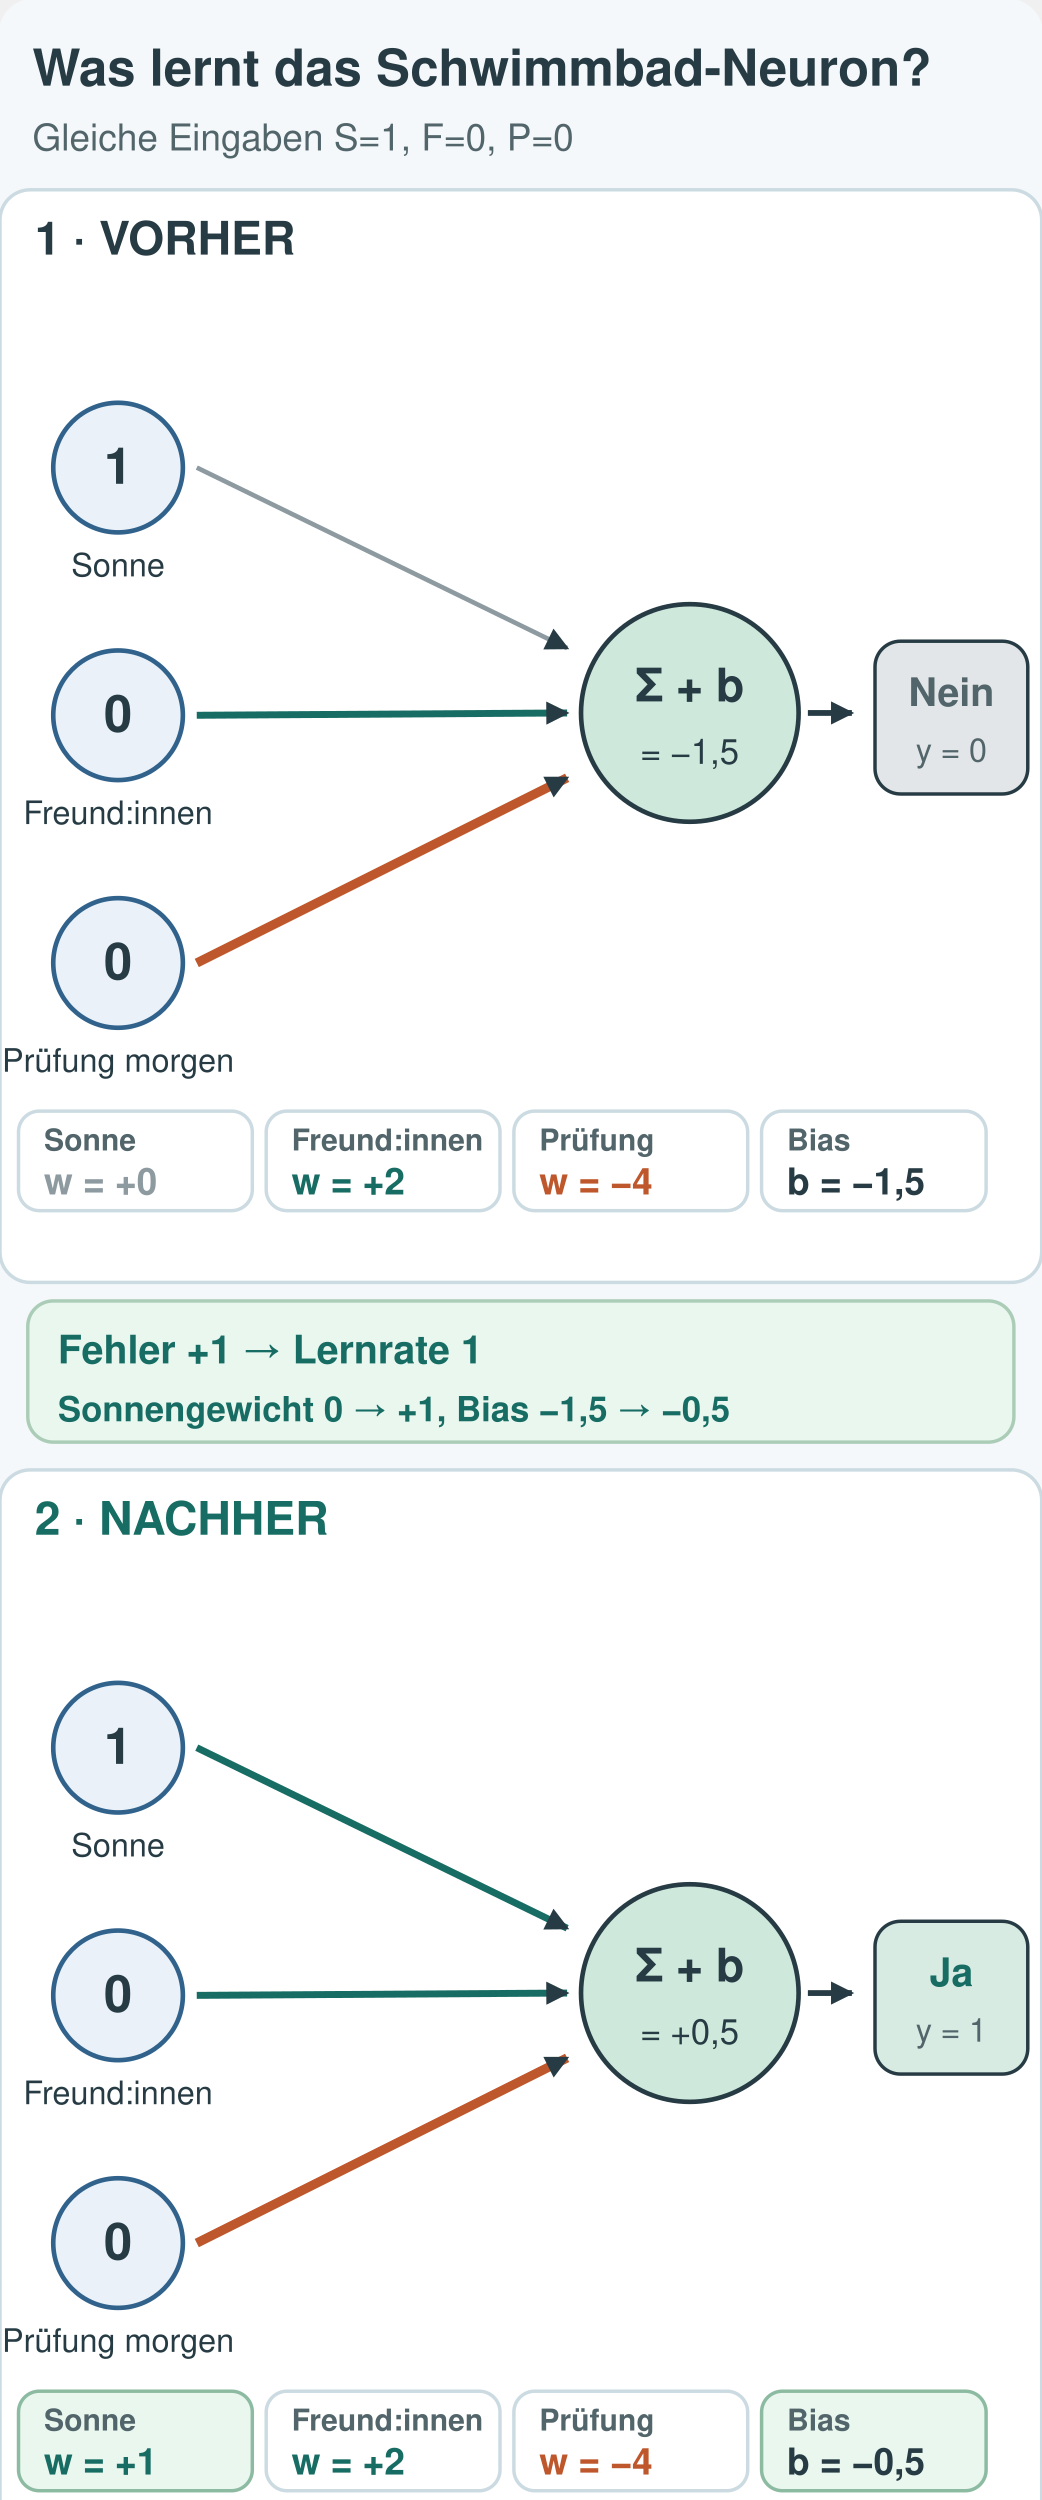
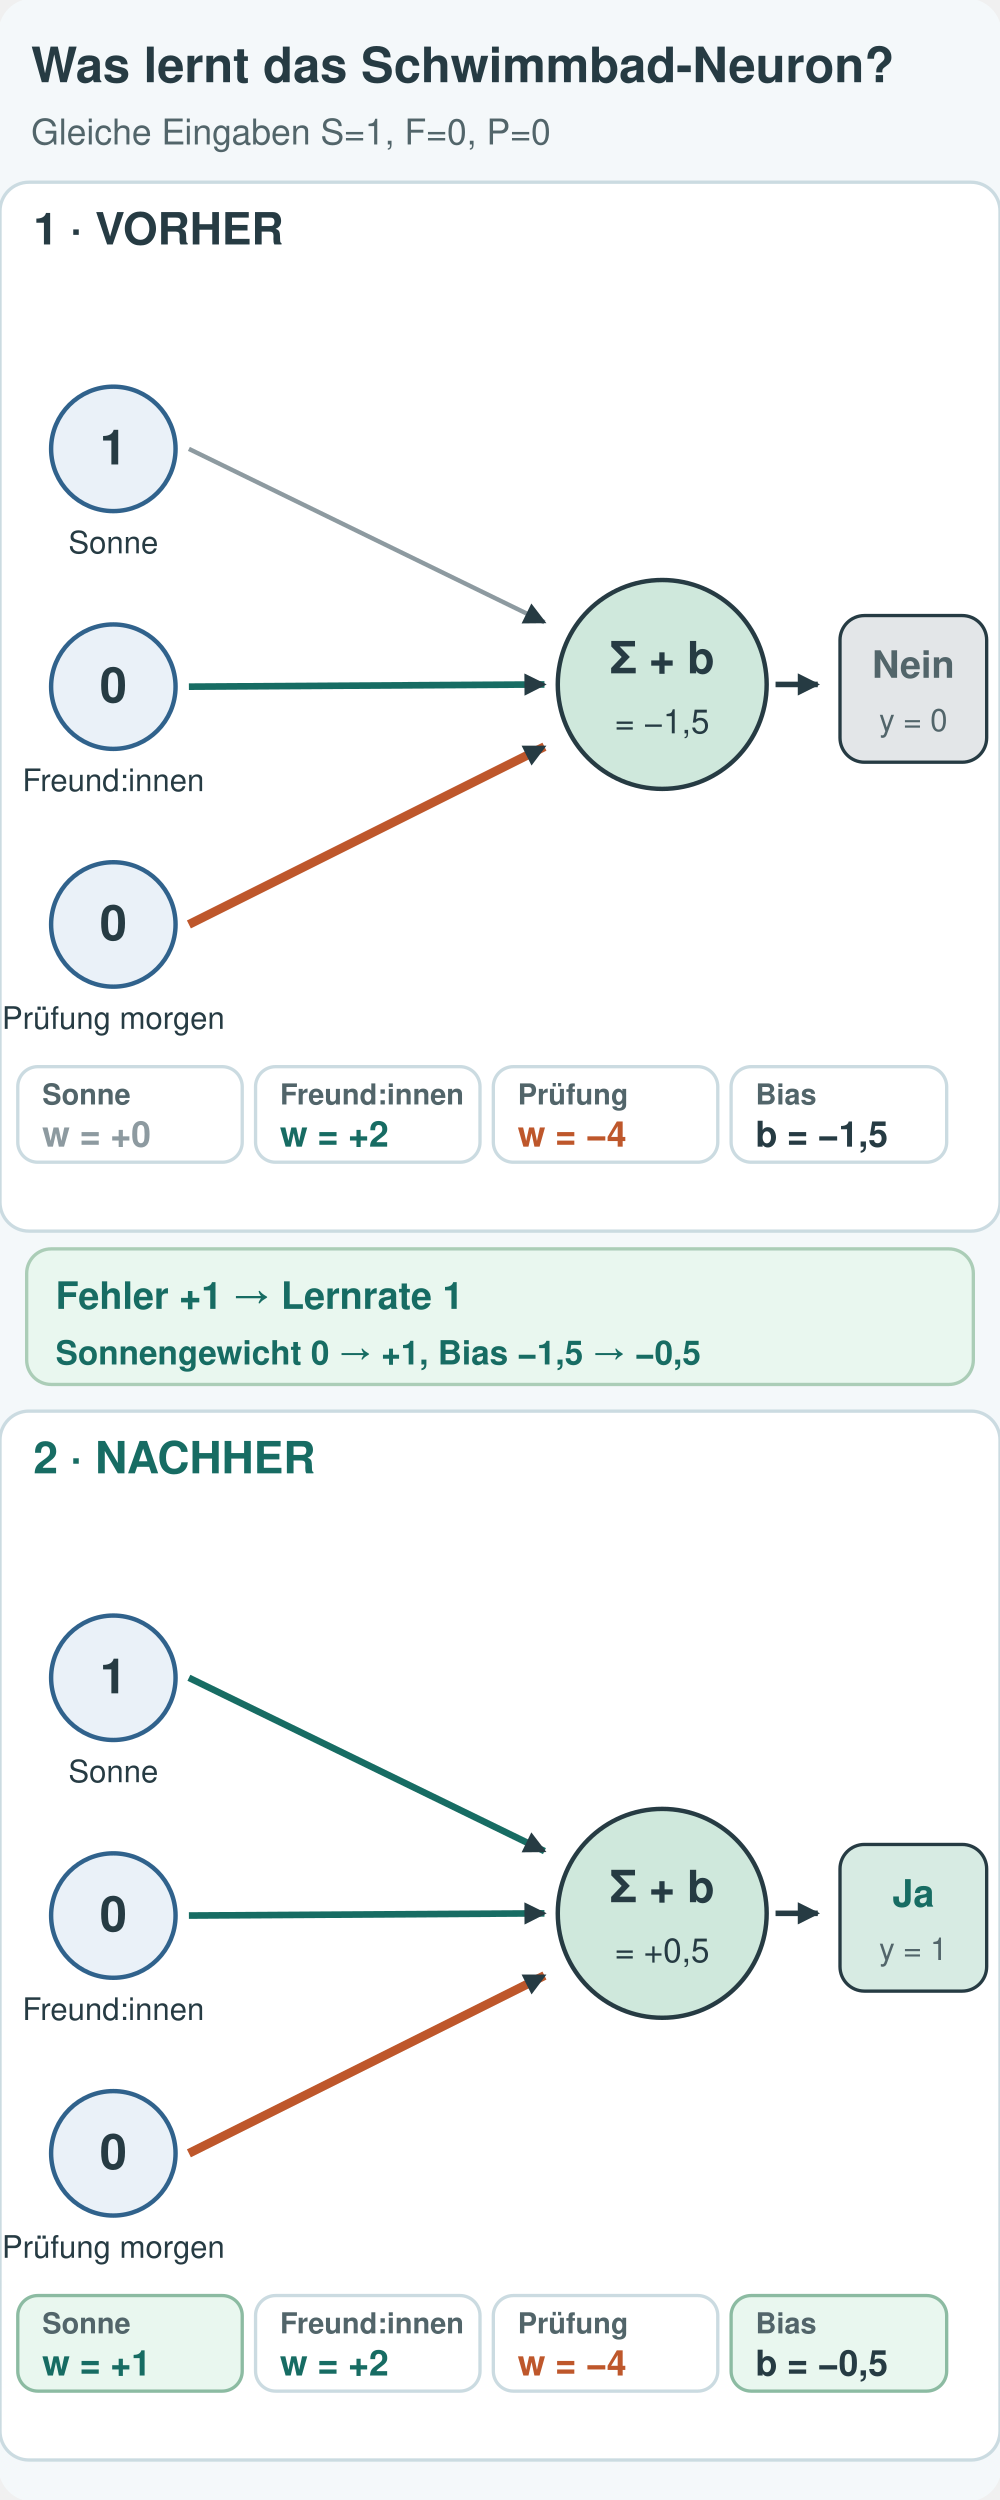
- <svg xmlns="http://www.w3.org/2000/svg" width="450" height="1080" viewBox="0 0 450 1080" font-family="Helvetica,Arial,sans-serif" role="img" aria-labelledby="title description">
+ <svg xmlns="http://www.w3.org/2000/svg" width="450" height="1125" viewBox="0 0 450 1125" font-family="Helvetica,Arial,sans-serif" role="img" aria-labelledby="title description">
  <defs>
    <marker id="arr" markerUnits="userSpaceOnUse" viewBox="0 0 10 10" refX="9" refY="5" markerWidth="10" markerHeight="10" orient="auto">
      <path d="M0,0 L10,5 L0,10 z" fill="#263b43" />
    </marker>
  </defs>
-   <rect x="0" y="0" width="450" height="1080" rx="15" fill="#f4f8fa" stroke="#f4f8fa" stroke-width="1.5" />
+   <rect x="0" y="0" width="450" height="1125" rx="15" fill="#f4f8fa" stroke="#f4f8fa" stroke-width="1.5" />
  <text x="14" y="37" font-size="22" fill="#263b43" font-weight="700" text-anchor="start">Was lernt das Schwimmbad-Neuron?</text>
  <text x="14" y="65" font-size="16" fill="#52656a" font-weight="400" text-anchor="start">Gleiche Eingaben S=1, F=0, P=0</text>
  <g transform="translate(0 82)">
    <rect x="0" y="0" width="450" height="472" rx="13" fill="#fff" stroke="#cbdbe1" stroke-width="1.5" />
    <text x="15" y="28" font-size="20" fill="#263b43" font-weight="700" text-anchor="start">1 · VORHER</text>
    <line x1="85" y1="120" x2="245" y2="198" fill="none" stroke="#8d9aa0" stroke-width="2" marker-end="url(#arr)" />
    <line x1="85" y1="227" x2="245" y2="226" fill="none" stroke="#176c63" stroke-width="3" marker-end="url(#arr)" />
    <line x1="85" y1="334" x2="245" y2="254" fill="none" stroke="#be572b" stroke-width="4" marker-end="url(#arr)" />
    <circle cx="51" cy="120" r="28" fill="#eaf1f8" stroke="#30628c" stroke-width="2" />
    <text x="51" y="127" font-size="22" fill="#263b43" font-weight="700" text-anchor="middle">1</text>
    <text x="51" y="167" font-size="14" fill="#263b43" font-weight="400" text-anchor="middle">Sonne</text>
    <circle cx="51" cy="227" r="28" fill="#eaf1f8" stroke="#30628c" stroke-width="2" />
    <text x="51" y="234" font-size="22" fill="#263b43" font-weight="700" text-anchor="middle">0</text>
    <text x="51" y="274" font-size="14" fill="#263b43" font-weight="400" text-anchor="middle">Freund:innen</text>
    <circle cx="51" cy="334" r="28" fill="#eaf1f8" stroke="#30628c" stroke-width="2" />
    <text x="51" y="341" font-size="22" fill="#263b43" font-weight="700" text-anchor="middle">0</text>
    <text x="51" y="381" font-size="14" fill="#263b43" font-weight="400" text-anchor="middle">Prüfung morgen</text>
    <circle cx="298" cy="226" r="47" fill="#cfe8dc" stroke="#263b43" stroke-width="2" />
    <text x="298" y="221" font-size="20" fill="#263b43" font-weight="700" text-anchor="middle">Σ + b</text>
    <text x="298" y="248" font-size="15" fill="#263b43" font-weight="400" text-anchor="middle">= −1,5</text>
    <line x1="349" y1="226" x2="368" y2="226" fill="none" stroke="#263b43" stroke-width="2.5" marker-end="url(#arr)" />
    <rect x="378" y="195" width="66" height="66" rx="11" fill="#e3e6e8" stroke="#263b43" stroke-width="1.5" />
    <text x="411" y="223" font-size="17" fill="#52656a" font-weight="700" text-anchor="middle">Nein</text>
    <text x="411" y="247" font-size="14" fill="#52656a" font-weight="400" text-anchor="middle">y = 0</text>
    <rect x="8" y="398" width="101" height="43" rx="9" fill="#ffffff" stroke="#cbdbe1" stroke-width="1.5" />
    <text x="19" y="415" font-size="13" fill="#52656a" font-weight="700" text-anchor="start">Sonne</text>
    <text x="19" y="434" font-size="16" fill="#8d9aa0" font-weight="700" text-anchor="start">w = +0</text>
    <rect x="115" y="398" width="101" height="43" rx="9" fill="#ffffff" stroke="#cbdbe1" stroke-width="1.5" />
    <text x="126" y="415" font-size="13" fill="#52656a" font-weight="700" text-anchor="start">Freund:innen</text>
    <text x="126" y="434" font-size="16" fill="#176c63" font-weight="700" text-anchor="start">w = +2</text>
    <rect x="222" y="398" width="101" height="43" rx="9" fill="#ffffff" stroke="#cbdbe1" stroke-width="1.5" />
    <text x="233" y="415" font-size="13" fill="#52656a" font-weight="700" text-anchor="start">Prüfung</text>
    <text x="233" y="434" font-size="16" fill="#be572b" font-weight="700" text-anchor="start">w = −4</text>
    <rect x="329" y="398" width="97" height="43" rx="9" fill="#ffffff" stroke="#cbdbe1" stroke-width="1.5" />
    <text x="340" y="415" font-size="13" fill="#52656a" font-weight="700" text-anchor="start">Bias</text>
    <text x="340" y="434" font-size="16" fill="#263b43" font-weight="700" text-anchor="start">b = −1,5</text>
  </g>
  <rect x="12" y="562" width="426" height="61" rx="11" fill="#e9f7ef" stroke="#abcdb7" stroke-width="1.5" />
  <text x="25" y="589" font-size="17" fill="#176c63" font-weight="700" text-anchor="start">Fehler +1  →  Lernrate 1</text>
  <text x="25" y="614" font-size="15" fill="#176c63" font-weight="700" text-anchor="start">Sonnengewicht 0 → +1, Bias −1,5 → −0,5</text>
  <g transform="translate(0 635)">
    <rect x="0" y="0" width="450" height="472" rx="13" fill="#fff" stroke="#cbdbe1" stroke-width="1.5" />
    <text x="15" y="28" font-size="20" fill="#176c63" font-weight="700" text-anchor="start">2 · NACHHER</text>
    <line x1="85" y1="120" x2="245" y2="198" fill="none" stroke="#176c63" stroke-width="3" marker-end="url(#arr)" />
    <line x1="85" y1="227" x2="245" y2="226" fill="none" stroke="#176c63" stroke-width="3" marker-end="url(#arr)" />
    <line x1="85" y1="334" x2="245" y2="254" fill="none" stroke="#be572b" stroke-width="4" marker-end="url(#arr)" />
    <circle cx="51" cy="120" r="28" fill="#eaf1f8" stroke="#30628c" stroke-width="2" />
    <text x="51" y="127" font-size="22" fill="#263b43" font-weight="700" text-anchor="middle">1</text>
    <text x="51" y="167" font-size="14" fill="#263b43" font-weight="400" text-anchor="middle">Sonne</text>
    <circle cx="51" cy="227" r="28" fill="#eaf1f8" stroke="#30628c" stroke-width="2" />
    <text x="51" y="234" font-size="22" fill="#263b43" font-weight="700" text-anchor="middle">0</text>
    <text x="51" y="274" font-size="14" fill="#263b43" font-weight="400" text-anchor="middle">Freund:innen</text>
    <circle cx="51" cy="334" r="28" fill="#eaf1f8" stroke="#30628c" stroke-width="2" />
    <text x="51" y="341" font-size="22" fill="#263b43" font-weight="700" text-anchor="middle">0</text>
    <text x="51" y="381" font-size="14" fill="#263b43" font-weight="400" text-anchor="middle">Prüfung morgen</text>
    <circle cx="298" cy="226" r="47" fill="#cfe8dc" stroke="#263b43" stroke-width="2" />
    <text x="298" y="221" font-size="20" fill="#263b43" font-weight="700" text-anchor="middle">Σ + b</text>
    <text x="298" y="248" font-size="15" fill="#263b43" font-weight="400" text-anchor="middle">= +0,5</text>
    <line x1="349" y1="226" x2="368" y2="226" fill="none" stroke="#263b43" stroke-width="2.5" marker-end="url(#arr)" />
    <rect x="378" y="195" width="66" height="66" rx="11" fill="#d7ebe3" stroke="#263b43" stroke-width="1.5" />
    <text x="411" y="223" font-size="17" fill="#176c63" font-weight="700" text-anchor="middle">Ja</text>
    <text x="411" y="247" font-size="14" fill="#52656a" font-weight="400" text-anchor="middle">y = 1</text>
    <rect x="8" y="398" width="101" height="43" rx="9" fill="#e9f7ef" stroke="#8cbba2" stroke-width="1.5" />
    <text x="19" y="415" font-size="13" fill="#52656a" font-weight="700" text-anchor="start">Sonne</text>
    <text x="19" y="434" font-size="16" fill="#176c63" font-weight="700" text-anchor="start">w = +1</text>
    <rect x="115" y="398" width="101" height="43" rx="9" fill="#ffffff" stroke="#cbdbe1" stroke-width="1.5" />
    <text x="126" y="415" font-size="13" fill="#52656a" font-weight="700" text-anchor="start">Freund:innen</text>
    <text x="126" y="434" font-size="16" fill="#176c63" font-weight="700" text-anchor="start">w = +2</text>
    <rect x="222" y="398" width="101" height="43" rx="9" fill="#ffffff" stroke="#cbdbe1" stroke-width="1.5" />
    <text x="233" y="415" font-size="13" fill="#52656a" font-weight="700" text-anchor="start">Prüfung</text>
    <text x="233" y="434" font-size="16" fill="#be572b" font-weight="700" text-anchor="start">w = −4</text>
    <rect x="329" y="398" width="97" height="43" rx="9" fill="#e9f7ef" stroke="#8cbba2" stroke-width="1.5" />
    <text x="340" y="415" font-size="13" fill="#52656a" font-weight="700" text-anchor="start">Bias</text>
    <text x="340" y="434" font-size="16" fill="#263b43" font-weight="700" text-anchor="start">b = −0,5</text>
  </g>
</svg>
